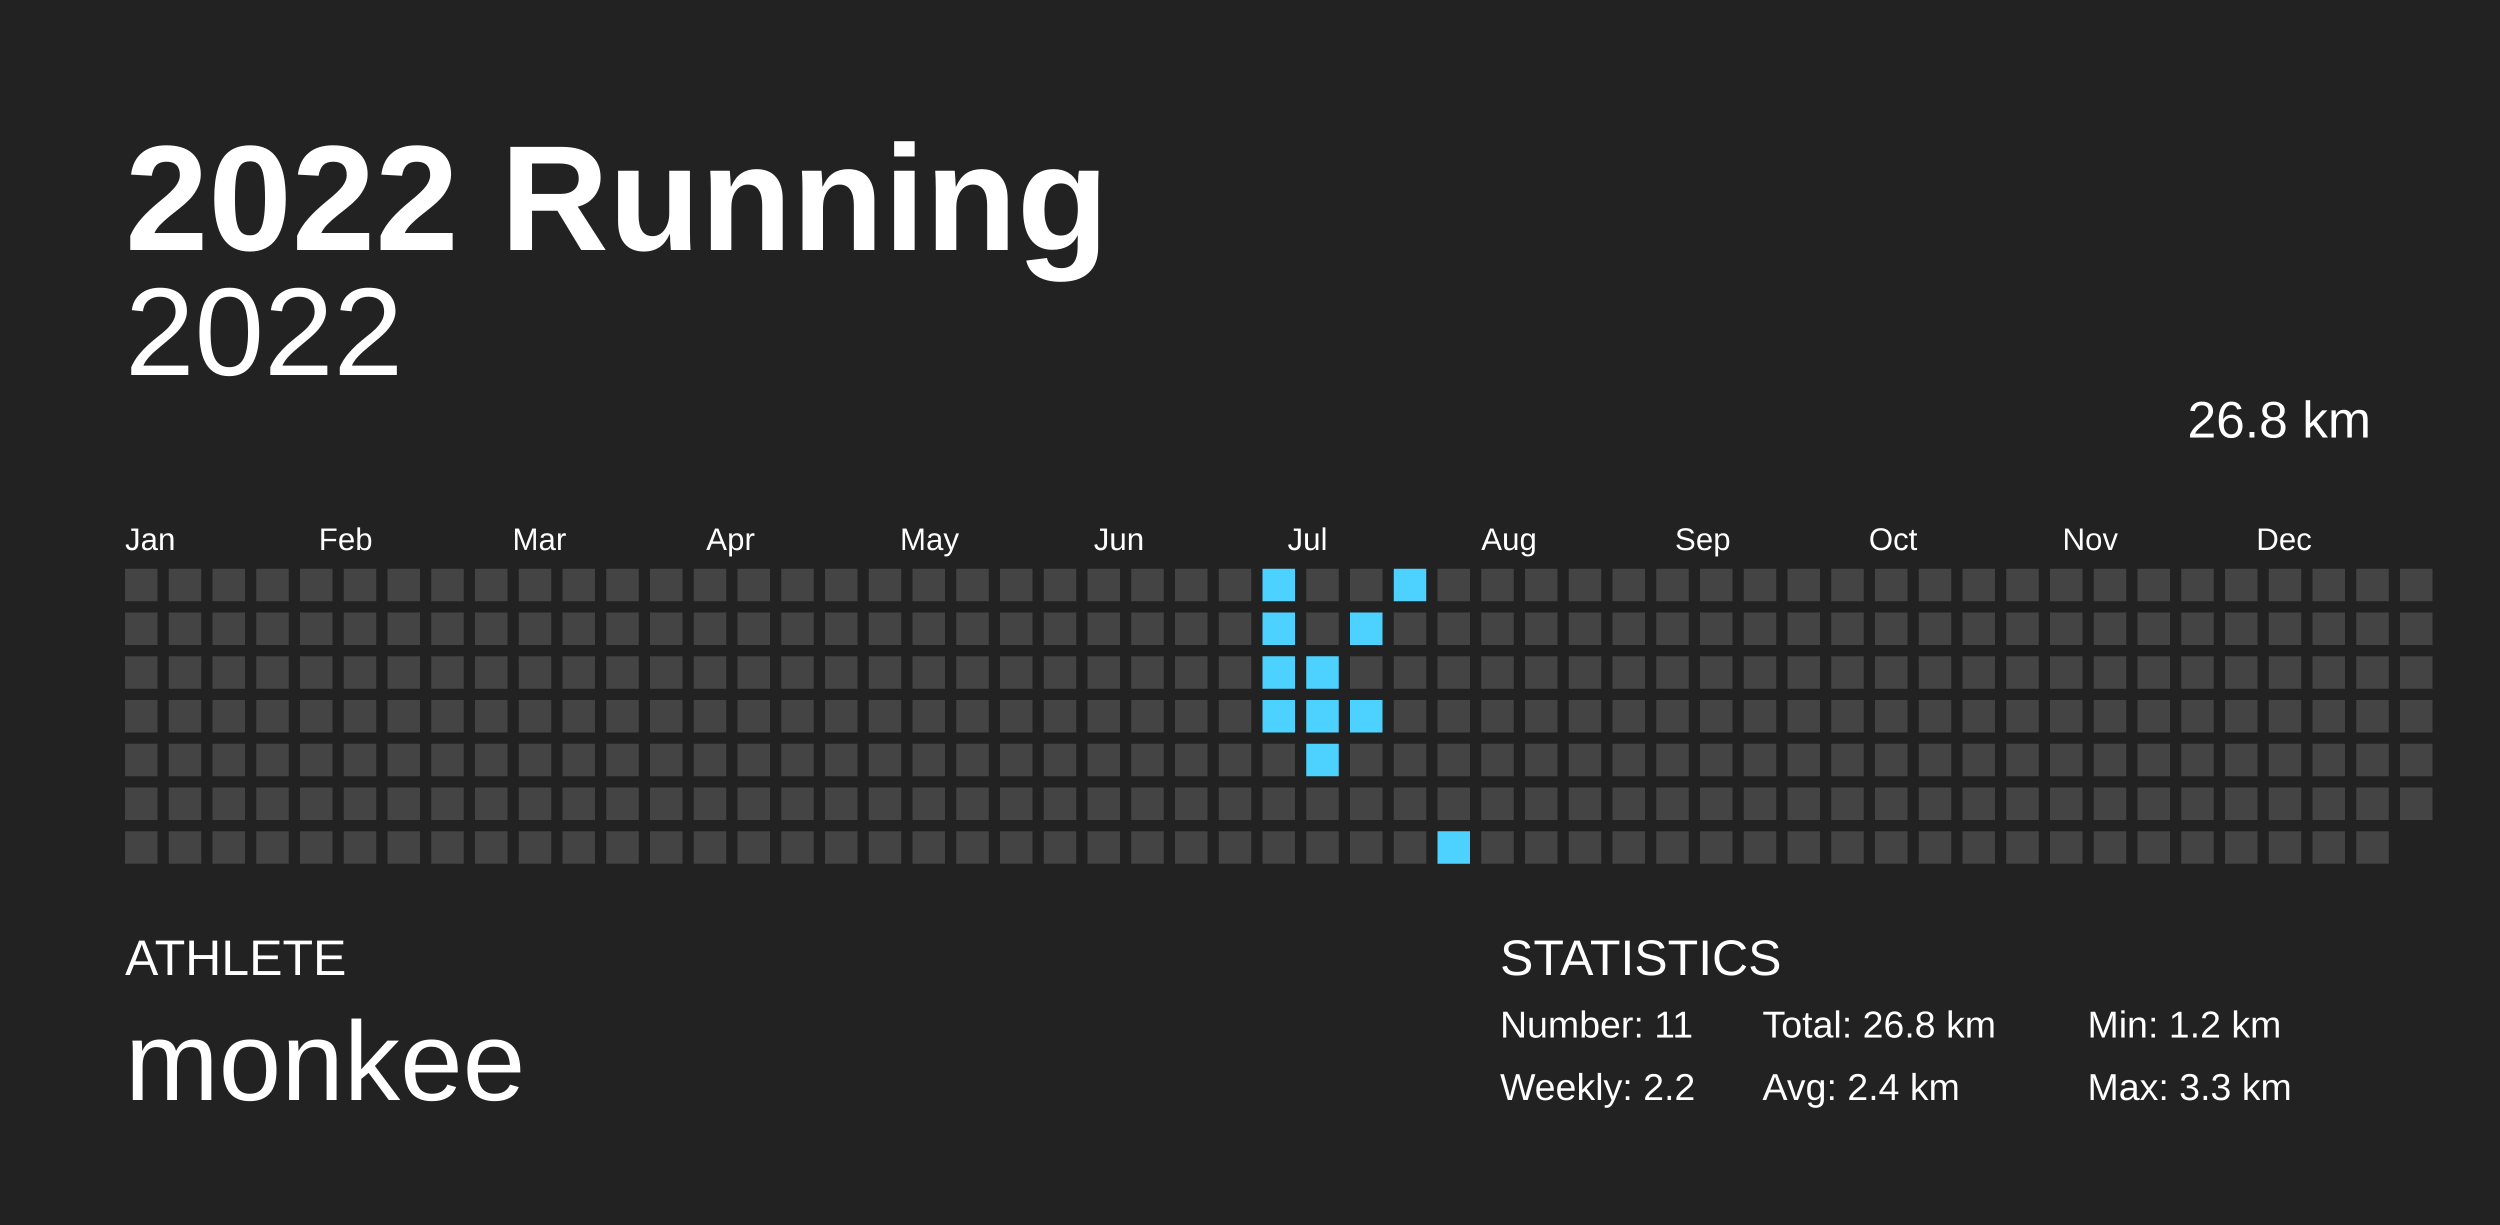
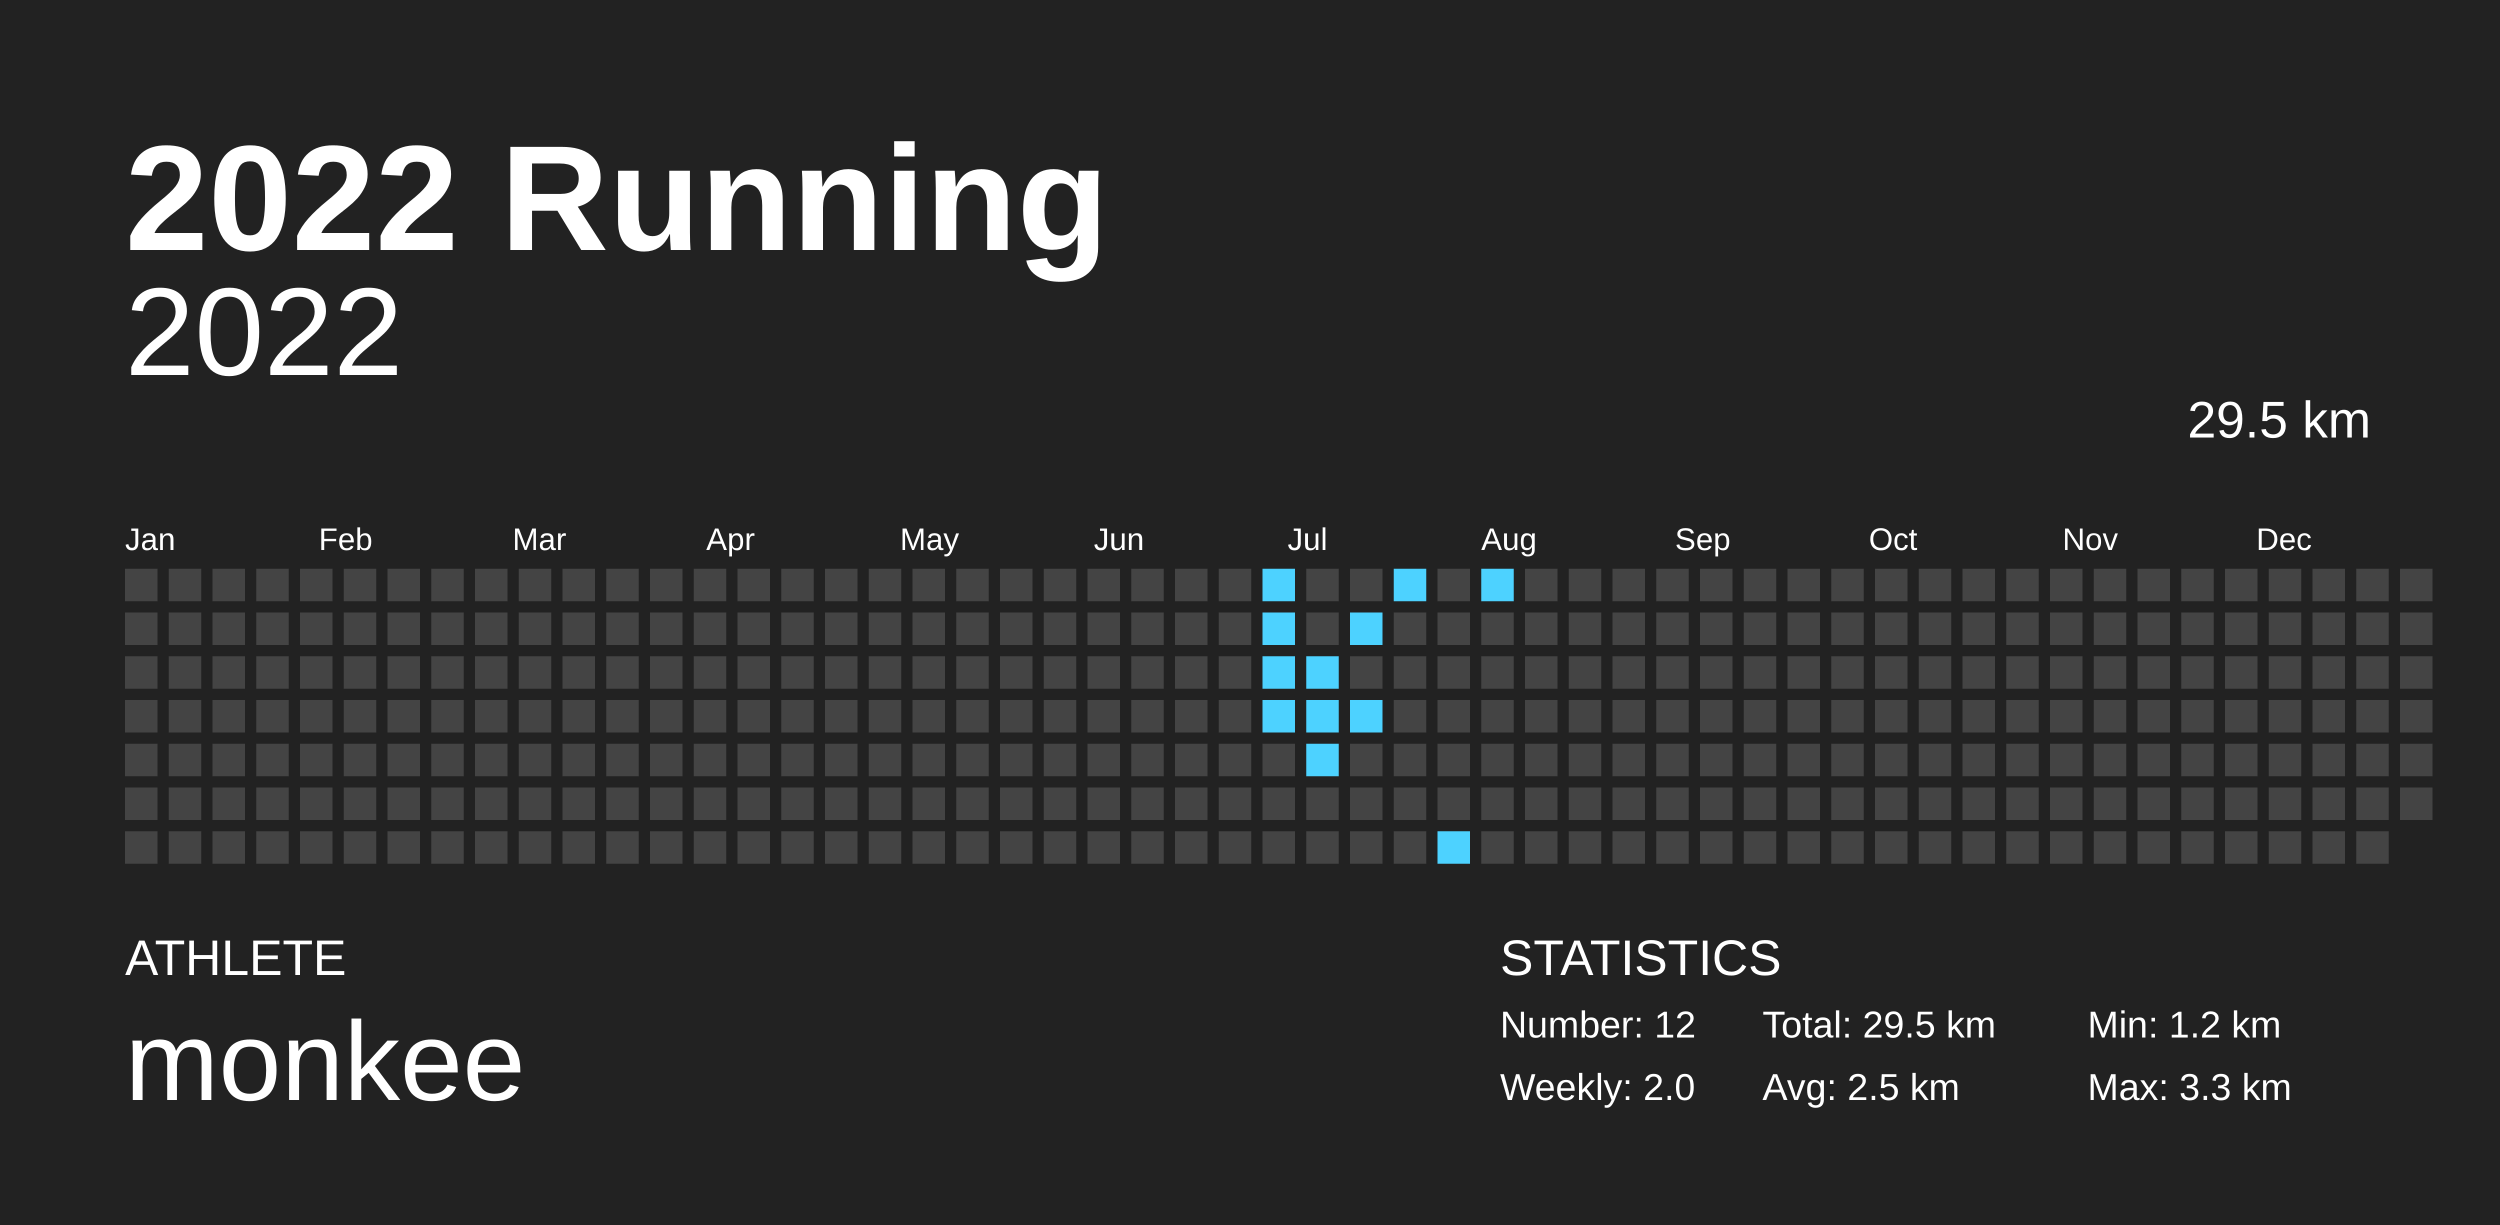
<svg xmlns="http://www.w3.org/2000/svg" baseProfile="full" height="98mm" version="1.1" viewBox="0,0,200,98" width="200mm">
  <defs />
  <rect fill="#222222" height="98" width="200" x="0" y="0" />
  <text fill="#FFFFFF" style="font-size:12px; font-family:Arial; font-weight:bold;" x="10" y="20">2022 Running</text>
  <text fill="#FFFFFF" style="font-size:4px; font-family:Arial" x="10" y="78">ATHLETE</text>
  <text fill="#FFFFFF" style="font-size:9px; font-family:Arial" x="10" y="88">monkee</text>
  <text fill="#FFFFFF" style="font-size:4px; font-family:Arial" x="120" y="78">STATISTICS</text>
-   <text fill="#FFFFFF" style="font-size:3px; font-family:Arial" x="120" y="83">Number: 11</text>
-   <text fill="#FFFFFF" style="font-size:3px; font-family:Arial" x="120" y="88">Weekly: 2.2</text>
-   <text fill="#FFFFFF" style="font-size:3px; font-family:Arial" x="141" y="83">Total: 26.8 km</text>
-   <text fill="#FFFFFF" style="font-size:3px; font-family:Arial" x="141" y="88">Avg: 2.4 km</text>
+   <text fill="#FFFFFF" style="font-size:3px; font-family:Arial" x="120" y="83">Number: 12</text>
+   <text fill="#FFFFFF" style="font-size:3px; font-family:Arial" x="120" y="88">Weekly: 2.0</text>
+   <text fill="#FFFFFF" style="font-size:3px; font-family:Arial" x="141" y="83">Total: 29.5 km</text>
+   <text fill="#FFFFFF" style="font-size:3px; font-family:Arial" x="141" y="88">Avg: 2.5 km</text>
  <text fill="#FFFFFF" style="font-size:3px; font-family:Arial" x="167" y="83">Min: 1.2 km</text>
  <text fill="#FFFFFF" style="font-size:3px; font-family:Arial" x="167" y="88">Max: 3.3 km</text>
  <text alignment-baseline="hanging" fill="#FFFFFF" style="font-size:10.0px; font-family:Arial;" x="10" y="30">2022</text>
-   <text alignment-baseline="hanging" fill="#FFFFFF" style="font-size:4.125px; font-family:Arial;" x="175" y="35">26.8 km</text>
+   <text alignment-baseline="hanging" fill="#FFFFFF" style="font-size:4.125px; font-family:Arial;" x="175" y="35">29.5 km</text>
  <text fill="#FFFFFF" style="font-size:2.5px; font-family:Arial" x="10.0" y="44">Jan</text>
  <text fill="#FFFFFF" style="font-size:2.5px; font-family:Arial" x="25.5" y="44">Feb</text>
  <text fill="#FFFFFF" style="font-size:2.5px; font-family:Arial" x="41.0" y="44">Mar</text>
  <text fill="#FFFFFF" style="font-size:2.5px; font-family:Arial" x="56.5" y="44">Apr</text>
  <text fill="#FFFFFF" style="font-size:2.5px; font-family:Arial" x="72.0" y="44">May</text>
  <text fill="#FFFFFF" style="font-size:2.5px; font-family:Arial" x="87.5" y="44">Jun</text>
  <text fill="#FFFFFF" style="font-size:2.5px; font-family:Arial" x="103.0" y="44">Jul</text>
  <text fill="#FFFFFF" style="font-size:2.5px; font-family:Arial" x="118.5" y="44">Aug</text>
  <text fill="#FFFFFF" style="font-size:2.5px; font-family:Arial" x="134.0" y="44">Sep</text>
  <text fill="#FFFFFF" style="font-size:2.5px; font-family:Arial" x="149.5" y="44">Oct</text>
  <text fill="#FFFFFF" style="font-size:2.5px; font-family:Arial" x="165.0" y="44">Nov</text>
  <text fill="#FFFFFF" style="font-size:2.5px; font-family:Arial" x="180.5" y="44">Dec</text>
  <rect fill="#444444" height="2.6" width="2.6" x="10.0" y="45.5" />
  <rect fill="#444444" height="2.6" width="2.6" x="10.0" y="49.0" />
  <rect fill="#444444" height="2.6" width="2.6" x="10.0" y="52.5" />
  <rect fill="#444444" height="2.6" width="2.6" x="10.0" y="56.0" />
  <rect fill="#444444" height="2.6" width="2.6" x="10.0" y="59.5" />
  <rect fill="#444444" height="2.6" width="2.6" x="10.0" y="63.0" />
  <rect fill="#444444" height="2.6" width="2.6" x="10.0" y="66.5" />
  <rect fill="#444444" height="2.6" width="2.6" x="13.5" y="45.5" />
  <rect fill="#444444" height="2.6" width="2.6" x="13.5" y="49.0" />
  <rect fill="#444444" height="2.6" width="2.6" x="13.5" y="52.5" />
  <rect fill="#444444" height="2.6" width="2.6" x="13.5" y="56.0" />
  <rect fill="#444444" height="2.6" width="2.6" x="13.5" y="59.5" />
  <rect fill="#444444" height="2.6" width="2.6" x="13.5" y="63.0" />
  <rect fill="#444444" height="2.6" width="2.6" x="13.5" y="66.5" />
  <rect fill="#444444" height="2.6" width="2.6" x="17.0" y="45.5" />
  <rect fill="#444444" height="2.6" width="2.6" x="17.0" y="49.0" />
  <rect fill="#444444" height="2.6" width="2.6" x="17.0" y="52.5" />
  <rect fill="#444444" height="2.6" width="2.6" x="17.0" y="56.0" />
  <rect fill="#444444" height="2.6" width="2.6" x="17.0" y="59.5" />
  <rect fill="#444444" height="2.6" width="2.6" x="17.0" y="63.0" />
  <rect fill="#444444" height="2.6" width="2.6" x="17.0" y="66.5" />
  <rect fill="#444444" height="2.6" width="2.6" x="20.5" y="45.5" />
  <rect fill="#444444" height="2.6" width="2.6" x="20.5" y="49.0" />
  <rect fill="#444444" height="2.6" width="2.6" x="20.5" y="52.5" />
  <rect fill="#444444" height="2.6" width="2.6" x="20.5" y="56.0" />
  <rect fill="#444444" height="2.6" width="2.6" x="20.5" y="59.5" />
  <rect fill="#444444" height="2.6" width="2.6" x="20.5" y="63.0" />
  <rect fill="#444444" height="2.6" width="2.6" x="20.5" y="66.5" />
  <rect fill="#444444" height="2.6" width="2.6" x="24.0" y="45.5" />
  <rect fill="#444444" height="2.6" width="2.6" x="24.0" y="49.0" />
  <rect fill="#444444" height="2.6" width="2.6" x="24.0" y="52.5" />
  <rect fill="#444444" height="2.6" width="2.6" x="24.0" y="56.0" />
  <rect fill="#444444" height="2.6" width="2.6" x="24.0" y="59.5" />
  <rect fill="#444444" height="2.6" width="2.6" x="24.0" y="63.0" />
  <rect fill="#444444" height="2.6" width="2.6" x="24.0" y="66.5" />
  <rect fill="#444444" height="2.6" width="2.6" x="27.5" y="45.5" />
  <rect fill="#444444" height="2.6" width="2.6" x="27.5" y="49.0" />
  <rect fill="#444444" height="2.6" width="2.6" x="27.5" y="52.5" />
  <rect fill="#444444" height="2.6" width="2.6" x="27.5" y="56.0" />
  <rect fill="#444444" height="2.6" width="2.6" x="27.5" y="59.5" />
  <rect fill="#444444" height="2.6" width="2.6" x="27.5" y="63.0" />
  <rect fill="#444444" height="2.6" width="2.6" x="27.5" y="66.5" />
  <rect fill="#444444" height="2.6" width="2.6" x="31.0" y="45.5" />
  <rect fill="#444444" height="2.6" width="2.6" x="31.0" y="49.0" />
  <rect fill="#444444" height="2.6" width="2.6" x="31.0" y="52.5" />
  <rect fill="#444444" height="2.6" width="2.6" x="31.0" y="56.0" />
  <rect fill="#444444" height="2.6" width="2.6" x="31.0" y="59.5" />
  <rect fill="#444444" height="2.6" width="2.6" x="31.0" y="63.0" />
  <rect fill="#444444" height="2.6" width="2.6" x="31.0" y="66.5" />
  <rect fill="#444444" height="2.6" width="2.6" x="34.5" y="45.5" />
  <rect fill="#444444" height="2.6" width="2.6" x="34.5" y="49.0" />
  <rect fill="#444444" height="2.6" width="2.6" x="34.5" y="52.5" />
  <rect fill="#444444" height="2.6" width="2.6" x="34.5" y="56.0" />
  <rect fill="#444444" height="2.6" width="2.6" x="34.5" y="59.5" />
  <rect fill="#444444" height="2.6" width="2.6" x="34.5" y="63.0" />
  <rect fill="#444444" height="2.6" width="2.6" x="34.5" y="66.5" />
  <rect fill="#444444" height="2.6" width="2.6" x="38.0" y="45.5" />
  <rect fill="#444444" height="2.6" width="2.6" x="38.0" y="49.0" />
  <rect fill="#444444" height="2.6" width="2.6" x="38.0" y="52.5" />
  <rect fill="#444444" height="2.6" width="2.6" x="38.0" y="56.0" />
  <rect fill="#444444" height="2.6" width="2.6" x="38.0" y="59.5" />
  <rect fill="#444444" height="2.6" width="2.6" x="38.0" y="63.0" />
  <rect fill="#444444" height="2.6" width="2.6" x="38.0" y="66.5" />
  <rect fill="#444444" height="2.6" width="2.6" x="41.5" y="45.5" />
  <rect fill="#444444" height="2.6" width="2.6" x="41.5" y="49.0" />
  <rect fill="#444444" height="2.6" width="2.6" x="41.5" y="52.5" />
  <rect fill="#444444" height="2.6" width="2.6" x="41.5" y="56.0" />
  <rect fill="#444444" height="2.6" width="2.6" x="41.5" y="59.5" />
  <rect fill="#444444" height="2.6" width="2.6" x="41.5" y="63.0" />
  <rect fill="#444444" height="2.6" width="2.6" x="41.5" y="66.5" />
  <rect fill="#444444" height="2.6" width="2.6" x="45.0" y="45.5" />
  <rect fill="#444444" height="2.6" width="2.6" x="45.0" y="49.0" />
  <rect fill="#444444" height="2.6" width="2.6" x="45.0" y="52.5" />
  <rect fill="#444444" height="2.6" width="2.6" x="45.0" y="56.0" />
  <rect fill="#444444" height="2.6" width="2.6" x="45.0" y="59.5" />
  <rect fill="#444444" height="2.6" width="2.6" x="45.0" y="63.0" />
  <rect fill="#444444" height="2.6" width="2.6" x="45.0" y="66.5" />
  <rect fill="#444444" height="2.6" width="2.6" x="48.5" y="45.5" />
  <rect fill="#444444" height="2.6" width="2.6" x="48.5" y="49.0" />
  <rect fill="#444444" height="2.6" width="2.6" x="48.5" y="52.5" />
  <rect fill="#444444" height="2.6" width="2.6" x="48.5" y="56.0" />
  <rect fill="#444444" height="2.6" width="2.6" x="48.5" y="59.5" />
  <rect fill="#444444" height="2.6" width="2.6" x="48.5" y="63.0" />
  <rect fill="#444444" height="2.6" width="2.6" x="48.5" y="66.5" />
  <rect fill="#444444" height="2.6" width="2.6" x="52.0" y="45.5" />
  <rect fill="#444444" height="2.6" width="2.6" x="52.0" y="49.0" />
  <rect fill="#444444" height="2.6" width="2.6" x="52.0" y="52.5" />
  <rect fill="#444444" height="2.6" width="2.6" x="52.0" y="56.0" />
  <rect fill="#444444" height="2.6" width="2.6" x="52.0" y="59.5" />
  <rect fill="#444444" height="2.6" width="2.6" x="52.0" y="63.0" />
  <rect fill="#444444" height="2.6" width="2.6" x="52.0" y="66.5" />
  <rect fill="#444444" height="2.6" width="2.6" x="55.5" y="45.5" />
  <rect fill="#444444" height="2.6" width="2.6" x="55.5" y="49.0" />
  <rect fill="#444444" height="2.6" width="2.6" x="55.5" y="52.5" />
  <rect fill="#444444" height="2.6" width="2.6" x="55.5" y="56.0" />
  <rect fill="#444444" height="2.6" width="2.6" x="55.5" y="59.5" />
  <rect fill="#444444" height="2.6" width="2.6" x="55.5" y="63.0" />
  <rect fill="#444444" height="2.6" width="2.6" x="55.5" y="66.5" />
  <rect fill="#444444" height="2.6" width="2.6" x="59.0" y="45.5" />
  <rect fill="#444444" height="2.6" width="2.6" x="59.0" y="49.0" />
  <rect fill="#444444" height="2.6" width="2.6" x="59.0" y="52.5" />
  <rect fill="#444444" height="2.6" width="2.6" x="59.0" y="56.0" />
  <rect fill="#444444" height="2.6" width="2.6" x="59.0" y="59.5" />
  <rect fill="#444444" height="2.6" width="2.6" x="59.0" y="63.0" />
  <rect fill="#444444" height="2.6" width="2.6" x="59.0" y="66.5" />
  <rect fill="#444444" height="2.6" width="2.6" x="62.5" y="45.5" />
  <rect fill="#444444" height="2.6" width="2.6" x="62.5" y="49.0" />
  <rect fill="#444444" height="2.6" width="2.6" x="62.5" y="52.5" />
  <rect fill="#444444" height="2.6" width="2.6" x="62.5" y="56.0" />
  <rect fill="#444444" height="2.6" width="2.6" x="62.5" y="59.5" />
  <rect fill="#444444" height="2.6" width="2.6" x="62.5" y="63.0" />
  <rect fill="#444444" height="2.6" width="2.6" x="62.5" y="66.5" />
  <rect fill="#444444" height="2.6" width="2.6" x="66.0" y="45.5" />
  <rect fill="#444444" height="2.6" width="2.6" x="66.0" y="49.0" />
  <rect fill="#444444" height="2.6" width="2.6" x="66.0" y="52.5" />
  <rect fill="#444444" height="2.6" width="2.6" x="66.0" y="56.0" />
  <rect fill="#444444" height="2.6" width="2.6" x="66.0" y="59.5" />
  <rect fill="#444444" height="2.6" width="2.6" x="66.0" y="63.0" />
  <rect fill="#444444" height="2.6" width="2.6" x="66.0" y="66.5" />
  <rect fill="#444444" height="2.6" width="2.6" x="69.5" y="45.5" />
  <rect fill="#444444" height="2.6" width="2.6" x="69.5" y="49.0" />
  <rect fill="#444444" height="2.6" width="2.6" x="69.5" y="52.5" />
  <rect fill="#444444" height="2.6" width="2.6" x="69.5" y="56.0" />
  <rect fill="#444444" height="2.6" width="2.6" x="69.5" y="59.5" />
  <rect fill="#444444" height="2.6" width="2.6" x="69.5" y="63.0" />
  <rect fill="#444444" height="2.6" width="2.6" x="69.5" y="66.5" />
  <rect fill="#444444" height="2.6" width="2.6" x="73.0" y="45.5" />
  <rect fill="#444444" height="2.6" width="2.6" x="73.0" y="49.0" />
  <rect fill="#444444" height="2.6" width="2.6" x="73.0" y="52.5" />
  <rect fill="#444444" height="2.6" width="2.6" x="73.0" y="56.0" />
  <rect fill="#444444" height="2.6" width="2.6" x="73.0" y="59.5" />
  <rect fill="#444444" height="2.6" width="2.6" x="73.0" y="63.0" />
  <rect fill="#444444" height="2.6" width="2.6" x="73.0" y="66.5" />
  <rect fill="#444444" height="2.6" width="2.6" x="76.5" y="45.5" />
  <rect fill="#444444" height="2.6" width="2.6" x="76.5" y="49.0" />
  <rect fill="#444444" height="2.6" width="2.6" x="76.5" y="52.5" />
  <rect fill="#444444" height="2.6" width="2.6" x="76.5" y="56.0" />
  <rect fill="#444444" height="2.6" width="2.6" x="76.5" y="59.5" />
  <rect fill="#444444" height="2.6" width="2.6" x="76.5" y="63.0" />
  <rect fill="#444444" height="2.6" width="2.6" x="76.5" y="66.5" />
  <rect fill="#444444" height="2.6" width="2.6" x="80.0" y="45.5" />
  <rect fill="#444444" height="2.6" width="2.6" x="80.0" y="49.0" />
  <rect fill="#444444" height="2.6" width="2.6" x="80.0" y="52.5" />
  <rect fill="#444444" height="2.6" width="2.6" x="80.0" y="56.0" />
  <rect fill="#444444" height="2.6" width="2.6" x="80.0" y="59.5" />
  <rect fill="#444444" height="2.6" width="2.6" x="80.0" y="63.0" />
  <rect fill="#444444" height="2.6" width="2.6" x="80.0" y="66.5" />
  <rect fill="#444444" height="2.6" width="2.6" x="83.5" y="45.5" />
  <rect fill="#444444" height="2.6" width="2.6" x="83.5" y="49.0" />
  <rect fill="#444444" height="2.6" width="2.6" x="83.5" y="52.5" />
  <rect fill="#444444" height="2.6" width="2.6" x="83.5" y="56.0" />
  <rect fill="#444444" height="2.6" width="2.6" x="83.5" y="59.5" />
  <rect fill="#444444" height="2.6" width="2.6" x="83.5" y="63.0" />
  <rect fill="#444444" height="2.6" width="2.6" x="83.5" y="66.5" />
  <rect fill="#444444" height="2.6" width="2.6" x="87.0" y="45.5" />
  <rect fill="#444444" height="2.6" width="2.6" x="87.0" y="49.0" />
  <rect fill="#444444" height="2.6" width="2.6" x="87.0" y="52.5" />
  <rect fill="#444444" height="2.6" width="2.6" x="87.0" y="56.0" />
  <rect fill="#444444" height="2.6" width="2.6" x="87.0" y="59.5" />
  <rect fill="#444444" height="2.6" width="2.6" x="87.0" y="63.0" />
  <rect fill="#444444" height="2.6" width="2.6" x="87.0" y="66.5" />
  <rect fill="#444444" height="2.6" width="2.6" x="90.5" y="45.5" />
  <rect fill="#444444" height="2.6" width="2.6" x="90.5" y="49.0" />
  <rect fill="#444444" height="2.6" width="2.6" x="90.5" y="52.5" />
  <rect fill="#444444" height="2.6" width="2.6" x="90.5" y="56.0" />
  <rect fill="#444444" height="2.6" width="2.6" x="90.5" y="59.5" />
  <rect fill="#444444" height="2.6" width="2.6" x="90.5" y="63.0" />
  <rect fill="#444444" height="2.6" width="2.6" x="90.5" y="66.5" />
  <rect fill="#444444" height="2.6" width="2.6" x="94.0" y="45.5" />
  <rect fill="#444444" height="2.6" width="2.6" x="94.0" y="49.0" />
  <rect fill="#444444" height="2.6" width="2.6" x="94.0" y="52.5" />
  <rect fill="#444444" height="2.6" width="2.6" x="94.0" y="56.0" />
  <rect fill="#444444" height="2.6" width="2.6" x="94.0" y="59.5" />
  <rect fill="#444444" height="2.6" width="2.6" x="94.0" y="63.0" />
  <rect fill="#444444" height="2.6" width="2.6" x="94.0" y="66.5" />
  <rect fill="#444444" height="2.6" width="2.6" x="97.5" y="45.5" />
  <rect fill="#444444" height="2.6" width="2.6" x="97.5" y="49.0" />
  <rect fill="#444444" height="2.6" width="2.6" x="97.5" y="52.5" />
  <rect fill="#444444" height="2.6" width="2.6" x="97.5" y="56.0" />
  <rect fill="#444444" height="2.6" width="2.6" x="97.5" y="59.5" />
  <rect fill="#444444" height="2.6" width="2.6" x="97.5" y="63.0" />
  <rect fill="#444444" height="2.6" width="2.6" x="97.5" y="66.5" />
  <rect fill="#4dd2ff" height="2.6" width="2.6" x="101.0" y="45.5" />
  <rect fill="#4dd2ff" height="2.6" width="2.6" x="101.0" y="49.0" />
  <rect fill="#4dd2ff" height="2.6" width="2.6" x="101.0" y="52.5" />
  <rect fill="#4dd2ff" height="2.6" width="2.6" x="101.0" y="56.0" />
  <rect fill="#444444" height="2.6" width="2.6" x="101.0" y="59.5" />
  <rect fill="#444444" height="2.6" width="2.6" x="101.0" y="63.0" />
  <rect fill="#444444" height="2.6" width="2.6" x="101.0" y="66.5" />
  <rect fill="#444444" height="2.6" width="2.6" x="104.5" y="45.5" />
  <rect fill="#444444" height="2.6" width="2.6" x="104.5" y="49.0" />
  <rect fill="#4dd2ff" height="2.6" width="2.6" x="104.5" y="52.5" />
  <rect fill="#4dd2ff" height="2.6" width="2.6" x="104.5" y="56.0" />
  <rect fill="#4dd2ff" height="2.6" width="2.6" x="104.5" y="59.5" />
  <rect fill="#444444" height="2.6" width="2.6" x="104.5" y="63.0" />
  <rect fill="#444444" height="2.6" width="2.6" x="104.5" y="66.5" />
  <rect fill="#444444" height="2.6" width="2.6" x="108.0" y="45.5" />
  <rect fill="#4dd2ff" height="2.6" width="2.6" x="108.0" y="49.0" />
  <rect fill="#444444" height="2.6" width="2.6" x="108.0" y="52.5" />
  <rect fill="#4dd2ff" height="2.6" width="2.6" x="108.0" y="56.0" />
  <rect fill="#444444" height="2.6" width="2.6" x="108.0" y="59.5" />
  <rect fill="#444444" height="2.6" width="2.6" x="108.0" y="63.0" />
  <rect fill="#444444" height="2.6" width="2.6" x="108.0" y="66.5" />
  <rect fill="#4dd2ff" height="2.6" width="2.6" x="111.5" y="45.5" />
  <rect fill="#444444" height="2.6" width="2.6" x="111.5" y="49.0" />
  <rect fill="#444444" height="2.6" width="2.6" x="111.5" y="52.5" />
  <rect fill="#444444" height="2.6" width="2.6" x="111.5" y="56.0" />
  <rect fill="#444444" height="2.6" width="2.6" x="111.5" y="59.5" />
  <rect fill="#444444" height="2.6" width="2.6" x="111.5" y="63.0" />
  <rect fill="#444444" height="2.6" width="2.6" x="111.5" y="66.5" />
  <rect fill="#444444" height="2.6" width="2.6" x="115.0" y="45.5" />
  <rect fill="#444444" height="2.6" width="2.6" x="115.0" y="49.0" />
  <rect fill="#444444" height="2.6" width="2.6" x="115.0" y="52.5" />
  <rect fill="#444444" height="2.6" width="2.6" x="115.0" y="56.0" />
  <rect fill="#444444" height="2.6" width="2.6" x="115.0" y="59.5" />
  <rect fill="#444444" height="2.6" width="2.6" x="115.0" y="63.0" />
  <rect fill="#4dd2ff" height="2.6" width="2.6" x="115.0" y="66.5" />
-   <rect fill="#444444" height="2.6" width="2.6" x="118.5" y="45.5" />
+   <rect fill="#4dd2ff" height="2.6" width="2.6" x="118.5" y="45.5" />
  <rect fill="#444444" height="2.6" width="2.6" x="118.5" y="49.0" />
  <rect fill="#444444" height="2.6" width="2.6" x="118.5" y="52.5" />
  <rect fill="#444444" height="2.6" width="2.6" x="118.5" y="56.0" />
  <rect fill="#444444" height="2.6" width="2.6" x="118.5" y="59.5" />
  <rect fill="#444444" height="2.6" width="2.6" x="118.5" y="63.0" />
  <rect fill="#444444" height="2.6" width="2.6" x="118.5" y="66.5" />
  <rect fill="#444444" height="2.6" width="2.6" x="122.0" y="45.5" />
  <rect fill="#444444" height="2.6" width="2.6" x="122.0" y="49.0" />
  <rect fill="#444444" height="2.6" width="2.6" x="122.0" y="52.5" />
  <rect fill="#444444" height="2.6" width="2.6" x="122.0" y="56.0" />
  <rect fill="#444444" height="2.6" width="2.6" x="122.0" y="59.5" />
  <rect fill="#444444" height="2.6" width="2.6" x="122.0" y="63.0" />
  <rect fill="#444444" height="2.6" width="2.6" x="122.0" y="66.5" />
  <rect fill="#444444" height="2.6" width="2.6" x="125.5" y="45.5" />
  <rect fill="#444444" height="2.6" width="2.6" x="125.5" y="49.0" />
  <rect fill="#444444" height="2.6" width="2.6" x="125.5" y="52.5" />
  <rect fill="#444444" height="2.6" width="2.6" x="125.5" y="56.0" />
  <rect fill="#444444" height="2.6" width="2.6" x="125.5" y="59.5" />
  <rect fill="#444444" height="2.6" width="2.6" x="125.5" y="63.0" />
  <rect fill="#444444" height="2.6" width="2.6" x="125.5" y="66.5" />
  <rect fill="#444444" height="2.6" width="2.6" x="129.0" y="45.5" />
  <rect fill="#444444" height="2.6" width="2.6" x="129.0" y="49.0" />
  <rect fill="#444444" height="2.6" width="2.6" x="129.0" y="52.5" />
  <rect fill="#444444" height="2.6" width="2.6" x="129.0" y="56.0" />
  <rect fill="#444444" height="2.6" width="2.6" x="129.0" y="59.5" />
  <rect fill="#444444" height="2.6" width="2.6" x="129.0" y="63.0" />
  <rect fill="#444444" height="2.6" width="2.6" x="129.0" y="66.5" />
  <rect fill="#444444" height="2.6" width="2.6" x="132.5" y="45.5" />
  <rect fill="#444444" height="2.6" width="2.6" x="132.5" y="49.0" />
  <rect fill="#444444" height="2.6" width="2.6" x="132.5" y="52.5" />
  <rect fill="#444444" height="2.6" width="2.6" x="132.5" y="56.0" />
  <rect fill="#444444" height="2.6" width="2.6" x="132.5" y="59.5" />
  <rect fill="#444444" height="2.6" width="2.6" x="132.5" y="63.0" />
  <rect fill="#444444" height="2.6" width="2.6" x="132.5" y="66.5" />
  <rect fill="#444444" height="2.6" width="2.6" x="136.0" y="45.5" />
  <rect fill="#444444" height="2.6" width="2.6" x="136.0" y="49.0" />
  <rect fill="#444444" height="2.6" width="2.6" x="136.0" y="52.5" />
  <rect fill="#444444" height="2.6" width="2.6" x="136.0" y="56.0" />
  <rect fill="#444444" height="2.6" width="2.6" x="136.0" y="59.5" />
  <rect fill="#444444" height="2.6" width="2.6" x="136.0" y="63.0" />
  <rect fill="#444444" height="2.6" width="2.6" x="136.0" y="66.5" />
  <rect fill="#444444" height="2.6" width="2.6" x="139.5" y="45.5" />
  <rect fill="#444444" height="2.6" width="2.6" x="139.5" y="49.0" />
  <rect fill="#444444" height="2.6" width="2.6" x="139.5" y="52.5" />
  <rect fill="#444444" height="2.6" width="2.6" x="139.5" y="56.0" />
  <rect fill="#444444" height="2.6" width="2.6" x="139.5" y="59.5" />
  <rect fill="#444444" height="2.6" width="2.6" x="139.5" y="63.0" />
  <rect fill="#444444" height="2.6" width="2.6" x="139.5" y="66.5" />
  <rect fill="#444444" height="2.6" width="2.6" x="143.0" y="45.5" />
  <rect fill="#444444" height="2.6" width="2.6" x="143.0" y="49.0" />
  <rect fill="#444444" height="2.6" width="2.6" x="143.0" y="52.5" />
  <rect fill="#444444" height="2.6" width="2.6" x="143.0" y="56.0" />
  <rect fill="#444444" height="2.6" width="2.6" x="143.0" y="59.5" />
  <rect fill="#444444" height="2.6" width="2.6" x="143.0" y="63.0" />
  <rect fill="#444444" height="2.6" width="2.6" x="143.0" y="66.5" />
  <rect fill="#444444" height="2.6" width="2.6" x="146.5" y="45.5" />
  <rect fill="#444444" height="2.6" width="2.6" x="146.5" y="49.0" />
  <rect fill="#444444" height="2.6" width="2.6" x="146.5" y="52.5" />
  <rect fill="#444444" height="2.6" width="2.6" x="146.5" y="56.0" />
  <rect fill="#444444" height="2.6" width="2.6" x="146.5" y="59.5" />
  <rect fill="#444444" height="2.6" width="2.6" x="146.5" y="63.0" />
  <rect fill="#444444" height="2.6" width="2.6" x="146.5" y="66.5" />
  <rect fill="#444444" height="2.6" width="2.6" x="150.0" y="45.5" />
  <rect fill="#444444" height="2.6" width="2.6" x="150.0" y="49.0" />
  <rect fill="#444444" height="2.6" width="2.6" x="150.0" y="52.5" />
  <rect fill="#444444" height="2.6" width="2.6" x="150.0" y="56.0" />
  <rect fill="#444444" height="2.6" width="2.6" x="150.0" y="59.5" />
  <rect fill="#444444" height="2.6" width="2.6" x="150.0" y="63.0" />
  <rect fill="#444444" height="2.6" width="2.6" x="150.0" y="66.5" />
  <rect fill="#444444" height="2.6" width="2.6" x="153.5" y="45.5" />
  <rect fill="#444444" height="2.6" width="2.6" x="153.5" y="49.0" />
  <rect fill="#444444" height="2.6" width="2.6" x="153.5" y="52.5" />
  <rect fill="#444444" height="2.6" width="2.6" x="153.5" y="56.0" />
  <rect fill="#444444" height="2.6" width="2.6" x="153.5" y="59.5" />
  <rect fill="#444444" height="2.6" width="2.6" x="153.5" y="63.0" />
  <rect fill="#444444" height="2.6" width="2.6" x="153.5" y="66.5" />
  <rect fill="#444444" height="2.6" width="2.6" x="157.0" y="45.5" />
  <rect fill="#444444" height="2.6" width="2.6" x="157.0" y="49.0" />
  <rect fill="#444444" height="2.6" width="2.6" x="157.0" y="52.5" />
  <rect fill="#444444" height="2.6" width="2.6" x="157.0" y="56.0" />
  <rect fill="#444444" height="2.6" width="2.6" x="157.0" y="59.5" />
  <rect fill="#444444" height="2.6" width="2.6" x="157.0" y="63.0" />
  <rect fill="#444444" height="2.6" width="2.6" x="157.0" y="66.5" />
  <rect fill="#444444" height="2.6" width="2.6" x="160.5" y="45.5" />
  <rect fill="#444444" height="2.6" width="2.6" x="160.5" y="49.0" />
  <rect fill="#444444" height="2.6" width="2.6" x="160.5" y="52.5" />
  <rect fill="#444444" height="2.6" width="2.6" x="160.5" y="56.0" />
  <rect fill="#444444" height="2.6" width="2.6" x="160.5" y="59.5" />
  <rect fill="#444444" height="2.6" width="2.6" x="160.5" y="63.0" />
  <rect fill="#444444" height="2.6" width="2.6" x="160.5" y="66.5" />
  <rect fill="#444444" height="2.6" width="2.6" x="164.0" y="45.5" />
  <rect fill="#444444" height="2.6" width="2.6" x="164.0" y="49.0" />
  <rect fill="#444444" height="2.6" width="2.6" x="164.0" y="52.5" />
  <rect fill="#444444" height="2.6" width="2.6" x="164.0" y="56.0" />
  <rect fill="#444444" height="2.6" width="2.6" x="164.0" y="59.5" />
  <rect fill="#444444" height="2.6" width="2.6" x="164.0" y="63.0" />
  <rect fill="#444444" height="2.6" width="2.6" x="164.0" y="66.5" />
  <rect fill="#444444" height="2.6" width="2.6" x="167.5" y="45.5" />
  <rect fill="#444444" height="2.6" width="2.6" x="167.5" y="49.0" />
  <rect fill="#444444" height="2.6" width="2.6" x="167.5" y="52.5" />
  <rect fill="#444444" height="2.6" width="2.6" x="167.5" y="56.0" />
  <rect fill="#444444" height="2.6" width="2.6" x="167.5" y="59.5" />
  <rect fill="#444444" height="2.6" width="2.6" x="167.5" y="63.0" />
  <rect fill="#444444" height="2.6" width="2.6" x="167.5" y="66.5" />
  <rect fill="#444444" height="2.6" width="2.6" x="171.0" y="45.5" />
  <rect fill="#444444" height="2.6" width="2.6" x="171.0" y="49.0" />
  <rect fill="#444444" height="2.6" width="2.6" x="171.0" y="52.5" />
  <rect fill="#444444" height="2.6" width="2.6" x="171.0" y="56.0" />
  <rect fill="#444444" height="2.6" width="2.6" x="171.0" y="59.5" />
  <rect fill="#444444" height="2.6" width="2.6" x="171.0" y="63.0" />
  <rect fill="#444444" height="2.6" width="2.6" x="171.0" y="66.5" />
  <rect fill="#444444" height="2.6" width="2.6" x="174.5" y="45.5" />
  <rect fill="#444444" height="2.6" width="2.6" x="174.5" y="49.0" />
  <rect fill="#444444" height="2.6" width="2.6" x="174.5" y="52.5" />
  <rect fill="#444444" height="2.6" width="2.6" x="174.5" y="56.0" />
  <rect fill="#444444" height="2.6" width="2.6" x="174.5" y="59.5" />
  <rect fill="#444444" height="2.6" width="2.6" x="174.5" y="63.0" />
  <rect fill="#444444" height="2.6" width="2.6" x="174.5" y="66.5" />
  <rect fill="#444444" height="2.6" width="2.6" x="178.0" y="45.5" />
  <rect fill="#444444" height="2.6" width="2.6" x="178.0" y="49.0" />
  <rect fill="#444444" height="2.6" width="2.6" x="178.0" y="52.5" />
  <rect fill="#444444" height="2.6" width="2.6" x="178.0" y="56.0" />
  <rect fill="#444444" height="2.6" width="2.6" x="178.0" y="59.5" />
  <rect fill="#444444" height="2.6" width="2.6" x="178.0" y="63.0" />
  <rect fill="#444444" height="2.6" width="2.6" x="178.0" y="66.5" />
  <rect fill="#444444" height="2.6" width="2.6" x="181.5" y="45.5" />
  <rect fill="#444444" height="2.6" width="2.6" x="181.5" y="49.0" />
  <rect fill="#444444" height="2.6" width="2.6" x="181.5" y="52.5" />
  <rect fill="#444444" height="2.6" width="2.6" x="181.5" y="56.0" />
  <rect fill="#444444" height="2.6" width="2.6" x="181.5" y="59.5" />
  <rect fill="#444444" height="2.6" width="2.6" x="181.5" y="63.0" />
  <rect fill="#444444" height="2.6" width="2.6" x="181.5" y="66.5" />
  <rect fill="#444444" height="2.6" width="2.6" x="185.0" y="45.5" />
  <rect fill="#444444" height="2.6" width="2.6" x="185.0" y="49.0" />
  <rect fill="#444444" height="2.6" width="2.6" x="185.0" y="52.5" />
  <rect fill="#444444" height="2.6" width="2.6" x="185.0" y="56.0" />
  <rect fill="#444444" height="2.6" width="2.6" x="185.0" y="59.5" />
  <rect fill="#444444" height="2.6" width="2.6" x="185.0" y="63.0" />
  <rect fill="#444444" height="2.6" width="2.6" x="185.0" y="66.5" />
  <rect fill="#444444" height="2.6" width="2.6" x="188.5" y="45.5" />
  <rect fill="#444444" height="2.6" width="2.6" x="188.5" y="49.0" />
  <rect fill="#444444" height="2.6" width="2.6" x="188.5" y="52.5" />
  <rect fill="#444444" height="2.6" width="2.6" x="188.5" y="56.0" />
  <rect fill="#444444" height="2.6" width="2.6" x="188.5" y="59.5" />
  <rect fill="#444444" height="2.6" width="2.6" x="188.5" y="63.0" />
  <rect fill="#444444" height="2.6" width="2.6" x="188.5" y="66.5" />
  <rect fill="#444444" height="2.6" width="2.6" x="192.0" y="45.5" />
  <rect fill="#444444" height="2.6" width="2.6" x="192.0" y="49.0" />
  <rect fill="#444444" height="2.6" width="2.6" x="192.0" y="52.5" />
  <rect fill="#444444" height="2.6" width="2.6" x="192.0" y="56.0" />
  <rect fill="#444444" height="2.6" width="2.6" x="192.0" y="59.5" />
  <rect fill="#444444" height="2.6" width="2.6" x="192.0" y="63.0" />
</svg>
